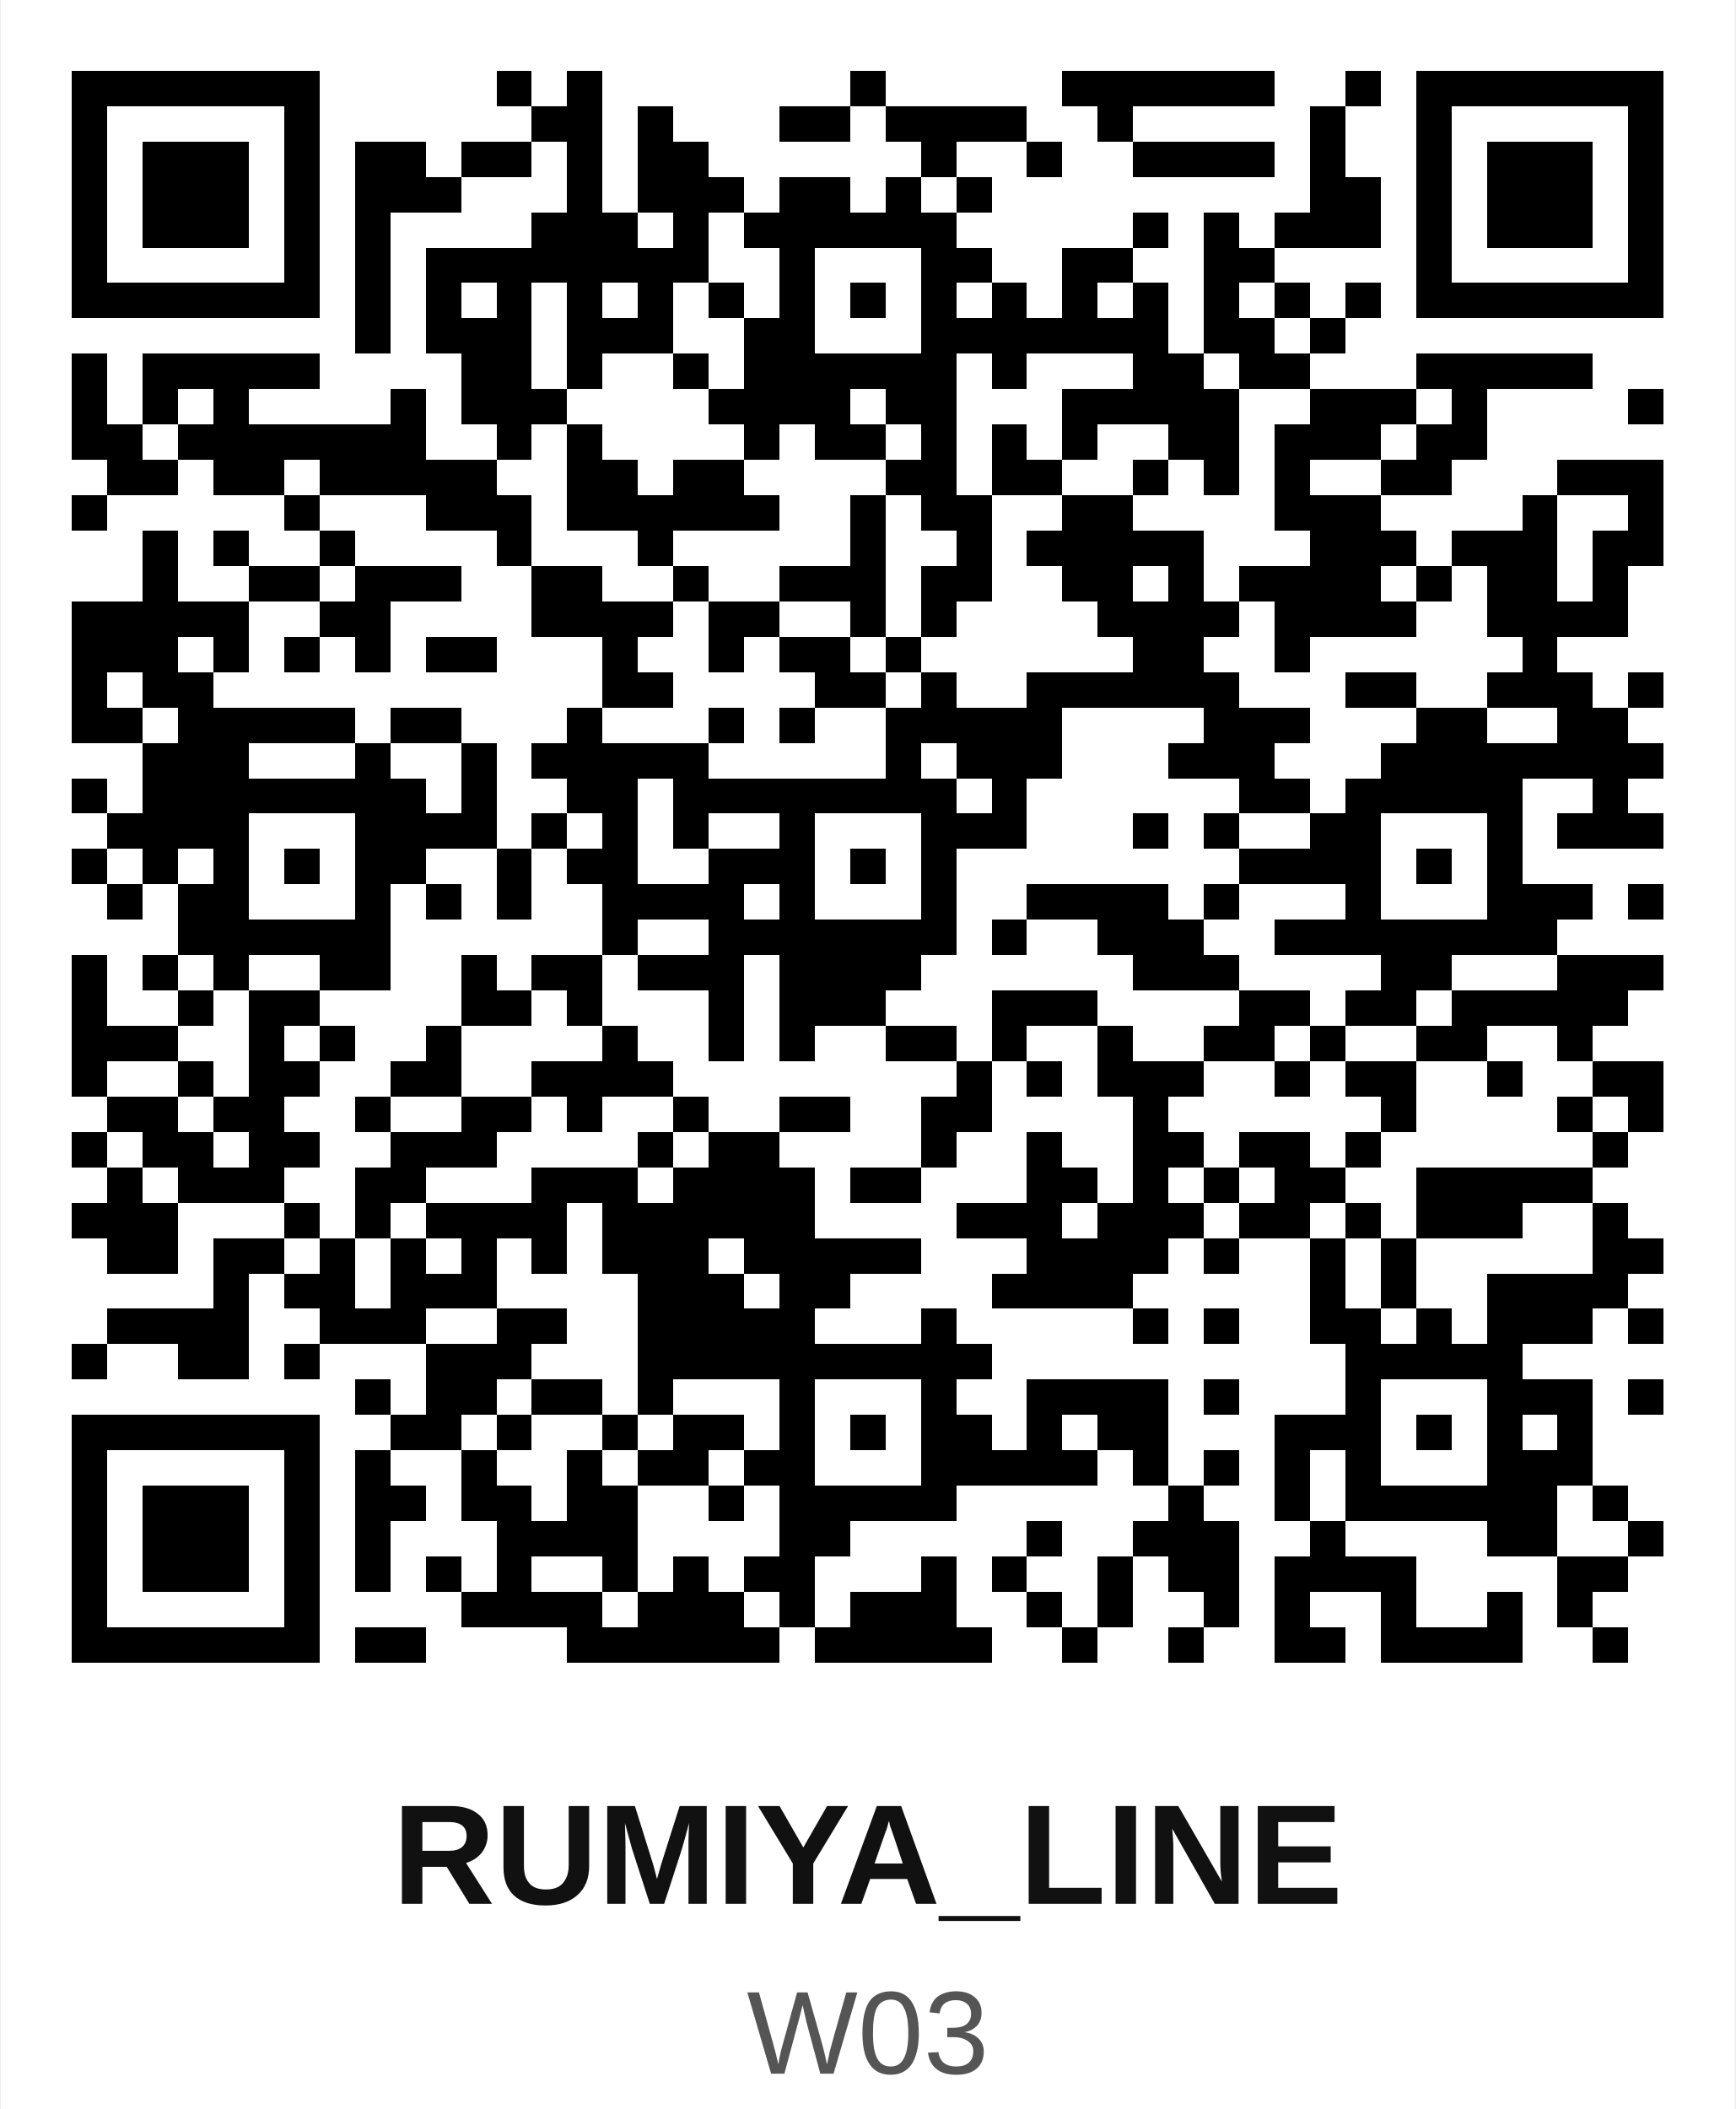
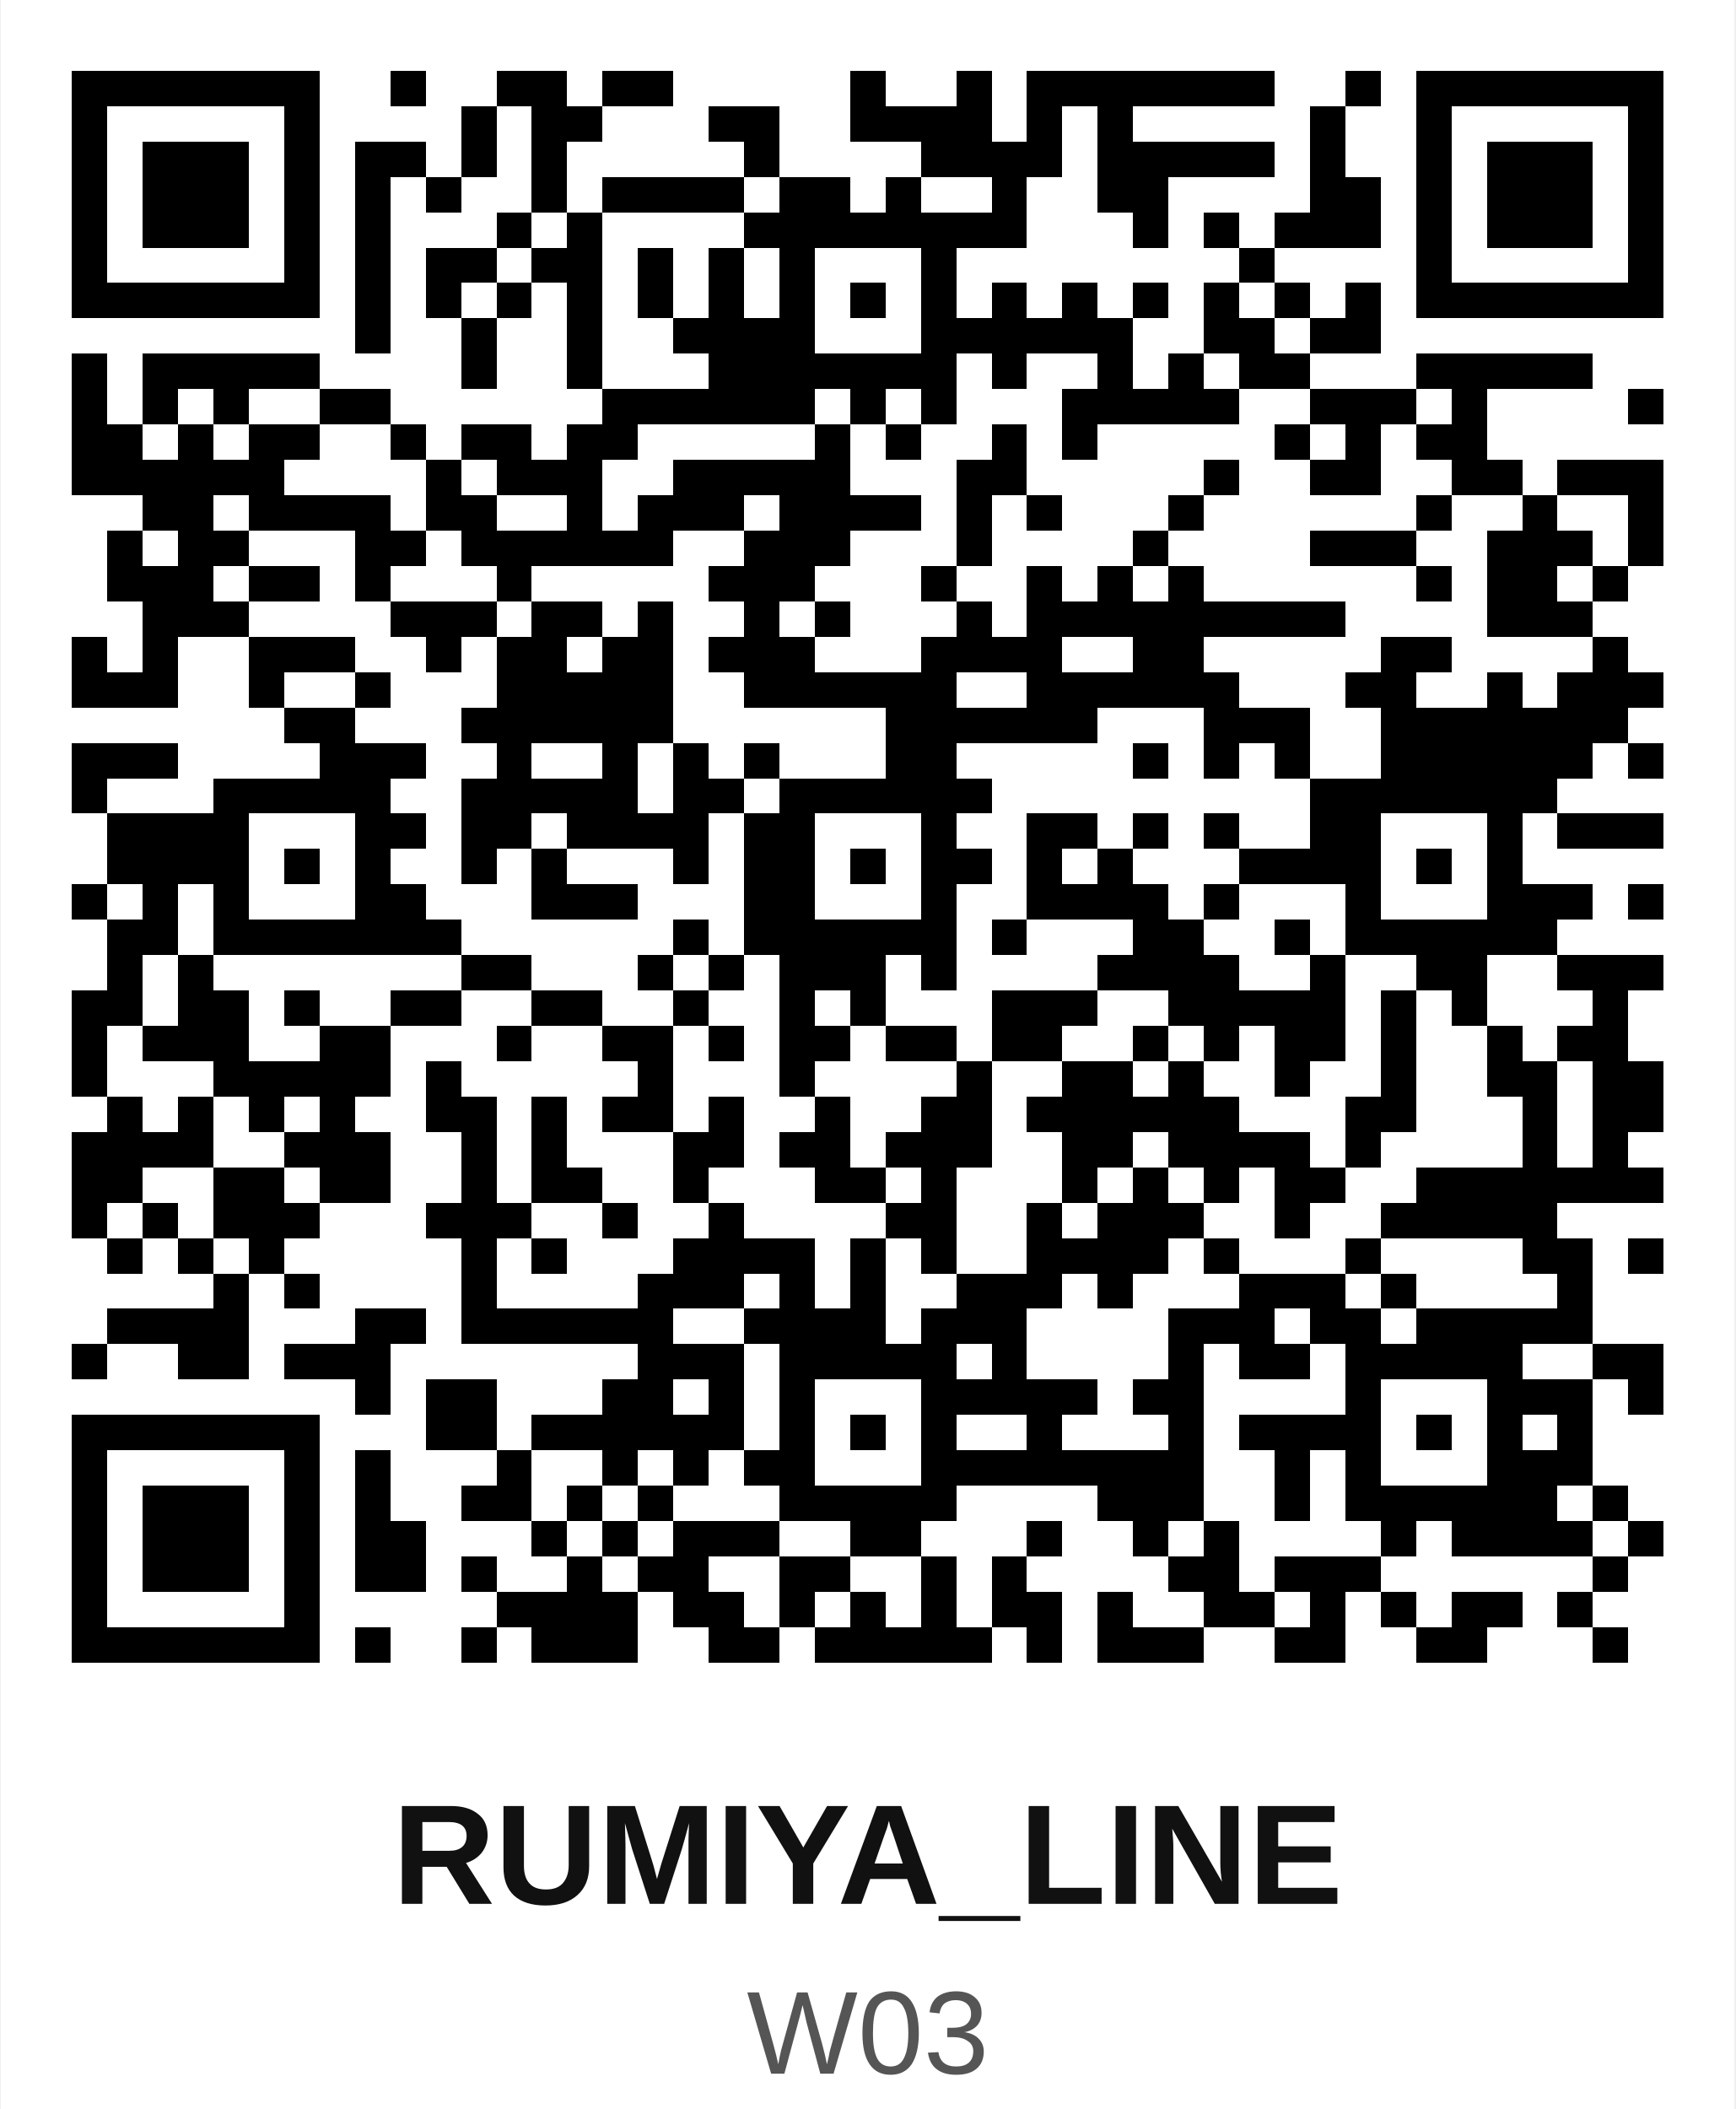
<svg xmlns="http://www.w3.org/2000/svg" width="200" height="243" viewBox="0 0 49.00 59.62" shape-rendering="crispEdges">
  <path fill="#ffffff" d="M0 0h49v49H0z" />
-   <path stroke="#000000" d="M2 2.5h7m5 0h1m1 0h1m7 0h1m5 0h6m2 0h1m1 0h7M2 3.5h1m5 0h1m6 0h2m1 0h1m3 0h2m1 0h4m2 0h1m5 0h1m2 0h1m5 0h1M2 4.5h1m1 0h3m1 0h1m1 0h2m1 0h2m1 0h1m1 0h2m6 0h1m2 0h1m2 0h4m1 0h1m2 0h1m1 0h3m1 0h1M2 5.5h1m1 0h3m1 0h1m1 0h3m3 0h1m1 0h3m1 0h2m1 0h1m1 0h1m9 0h2m1 0h1m1 0h3m1 0h1M2 6.5h1m1 0h3m1 0h1m1 0h1m4 0h3m1 0h1m1 0h6m5 0h1m1 0h1m1 0h3m1 0h1m1 0h3m1 0h1M2 7.5h1m5 0h1m1 0h1m1 0h8m2 0h1m3 0h2m2 0h2m2 0h2m4 0h1m5 0h1M2 8.5h7m1 0h1m1 0h1m1 0h1m1 0h1m1 0h1m1 0h1m1 0h1m1 0h1m1 0h1m1 0h1m1 0h1m1 0h1m1 0h1m1 0h1m1 0h1m1 0h7M10 9.5h1m1 0h3m1 0h3m2 0h2m3 0h7m1 0h2m1 0h1M2 10.5h1m1 0h5m4 0h2m1 0h1m2 0h1m1 0h6m1 0h1m3 0h2m1 0h2m3 0h5M2 11.5h1m1 0h1m1 0h1m4 0h1m1 0h3m4 0h4m1 0h2m3 0h5m2 0h3m1 0h1m4 0h1M2 12.5h2m1 0h7m2 0h1m1 0h1m4 0h1m1 0h2m1 0h1m1 0h1m1 0h1m2 0h2m1 0h3m1 0h2M3 13.5h2m1 0h2m1 0h5m2 0h2m1 0h2m4 0h2m1 0h2m2 0h1m1 0h1m1 0h1m2 0h2m3 0h3M2 14.5h1m5 0h1m3 0h3m1 0h6m2 0h1m1 0h2m2 0h2m4 0h3m4 0h1m2 0h1M4 15.5h1m1 0h1m2 0h1m4 0h1m3 0h1m5 0h1m2 0h1m1 0h5m3 0h3m1 0h3m1 0h2M4 16.5h1m2 0h2m1 0h3m2 0h2m2 0h1m2 0h3m1 0h2m2 0h2m1 0h1m1 0h4m1 0h1m1 0h2m1 0h1M2 17.5h5m2 0h2m4 0h4m1 0h2m2 0h1m1 0h1m4 0h4m1 0h4m2 0h4M2 18.5h3m1 0h1m1 0h1m1 0h1m1 0h2m3 0h1m2 0h1m1 0h2m1 0h1m6 0h2m2 0h1m6 0h1M2 19.5h1m1 0h2m11 0h2m4 0h2m1 0h1m2 0h6m3 0h2m2 0h3m1 0h1M2 20.5h2m1 0h5m1 0h2m3 0h1m3 0h1m1 0h1m2 0h5m4 0h3m3 0h2m2 0h2M4 21.5h3m3 0h1m2 0h1m1 0h5m5 0h1m1 0h3m3 0h3m3 0h8M2 22.5h1m1 0h8m1 0h1m2 0h2m1 0h8m1 0h1m6 0h2m1 0h5m2 0h1M3 23.5h4m3 0h4m1 0h1m1 0h1m1 0h1m2 0h1m3 0h3m3 0h1m1 0h1m2 0h2m3 0h1m1 0h3M2 24.5h1m1 0h1m1 0h1m1 0h1m1 0h2m2 0h1m1 0h2m2 0h3m1 0h1m1 0h1m8 0h4m1 0h1m1 0h1M3 25.5h1m1 0h2m3 0h1m1 0h1m1 0h1m2 0h4m1 0h1m3 0h1m2 0h4m1 0h1m3 0h1m3 0h3m1 0h1M5 26.5h6m6 0h1m2 0h7m1 0h1m2 0h3m2 0h8M2 27.5h1m1 0h1m1 0h1m2 0h2m2 0h1m1 0h2m1 0h3m1 0h4m6 0h3m4 0h2m3 0h3M2 28.5h1m2 0h1m1 0h2m4 0h2m1 0h1m3 0h1m1 0h3m3 0h3m4 0h2m1 0h2m1 0h5M2 29.5h3m2 0h1m1 0h1m2 0h1m4 0h1m2 0h1m1 0h1m2 0h2m1 0h1m2 0h1m2 0h2m1 0h1m2 0h2m2 0h1M2 30.5h1m2 0h1m1 0h2m2 0h2m2 0h4m8 0h1m1 0h1m1 0h3m2 0h1m1 0h2m2 0h1m2 0h2M3 31.5h2m1 0h2m2 0h1m2 0h2m1 0h1m2 0h1m2 0h2m2 0h2m4 0h1m6 0h1m4 0h1m1 0h1M2 32.5h1m1 0h2m1 0h2m2 0h3m4 0h1m1 0h2m4 0h1m2 0h1m2 0h2m1 0h2m1 0h1m6 0h1M3 33.5h1m1 0h3m2 0h2m3 0h3m1 0h4m1 0h2m3 0h2m1 0h1m1 0h1m1 0h2m2 0h5M2 34.5h3m3 0h1m1 0h1m1 0h4m1 0h6m4 0h3m1 0h3m1 0h2m1 0h1m1 0h3m2 0h1M3 35.5h2m1 0h2m1 0h1m1 0h1m1 0h1m1 0h1m1 0h3m1 0h5m3 0h4m1 0h1m2 0h1m1 0h1m5 0h2M6 36.5h1m1 0h2m1 0h3m4 0h3m1 0h2m4 0h4m5 0h1m1 0h1m2 0h4M3 37.5h4m2 0h3m2 0h2m2 0h5m3 0h1m5 0h1m1 0h1m2 0h2m1 0h1m1 0h3m1 0h1M2 38.5h1m2 0h2m1 0h1m3 0h3m3 0h10m10 0h5M10 39.5h1m1 0h2m1 0h2m1 0h1m3 0h1m3 0h1m2 0h4m1 0h1m3 0h1m3 0h3m1 0h1M2 40.5h7m2 0h2m1 0h1m2 0h1m1 0h2m1 0h1m1 0h1m1 0h2m1 0h1m1 0h2m3 0h3m1 0h1m1 0h1m1 0h1M2 41.5h1m5 0h1m1 0h1m2 0h1m2 0h1m1 0h2m1 0h2m3 0h5m1 0h1m1 0h1m1 0h1m1 0h1m3 0h3M2 42.5h1m1 0h3m1 0h1m1 0h2m1 0h2m1 0h2m2 0h1m1 0h5m6 0h1m2 0h1m1 0h6m1 0h1M2 43.5h1m1 0h3m1 0h1m1 0h1m3 0h4m4 0h2m5 0h1m2 0h3m2 0h1m4 0h2m2 0h1M2 44.5h1m1 0h3m1 0h1m1 0h1m1 0h1m1 0h1m2 0h1m1 0h1m1 0h2m3 0h1m1 0h1m2 0h1m1 0h2m1 0h4m4 0h2M2 45.5h1m5 0h1m4 0h4m1 0h3m1 0h1m1 0h3m2 0h1m1 0h1m2 0h1m1 0h1m2 0h1m2 0h1m1 0h1M2 46.5h7m1 0h2m4 0h6m1 0h5m2 0h1m2 0h1m2 0h2m1 0h4m2 0h1" />
+   <path stroke="#000000" d="M2 2.5h7m2 0h1m2 0h2m1 0h2m5 0h1m2 0h1m1 0h7m2 0h1m1 0h7M2 3.5h1m5 0h1m4 0h1m1 0h2m3 0h2m2 0h4m1 0h1m1 0h1m5 0h1m2 0h1m5 0h1M2 4.5h1m1 0h3m1 0h1m1 0h2m1 0h1m1 0h1m5 0h1m4 0h4m1 0h5m1 0h1m2 0h1m1 0h3m1 0h1M2 5.5h1m1 0h3m1 0h1m1 0h1m1 0h1m2 0h1m1 0h4m1 0h2m1 0h1m2 0h1m2 0h2m4 0h2m1 0h1m1 0h3m1 0h1M2 6.5h1m1 0h3m1 0h1m1 0h1m3 0h1m1 0h1m4 0h8m3 0h1m1 0h1m1 0h3m1 0h1m1 0h3m1 0h1M2 7.5h1m5 0h1m1 0h1m1 0h2m1 0h2m1 0h1m1 0h1m1 0h1m3 0h1m8 0h1m4 0h1m5 0h1M2 8.5h7m1 0h1m1 0h1m1 0h1m1 0h1m1 0h1m1 0h1m1 0h1m1 0h1m1 0h1m1 0h1m1 0h1m1 0h1m1 0h1m1 0h1m1 0h1m1 0h7M10 9.5h1m2 0h1m2 0h1m2 0h4m3 0h6m2 0h2m1 0h2M2 10.5h1m1 0h5m4 0h1m2 0h1m3 0h7m1 0h1m2 0h1m1 0h1m1 0h2m3 0h5M2 11.5h1m1 0h1m1 0h1m2 0h2m6 0h6m1 0h1m1 0h1m3 0h5m2 0h3m1 0h1m4 0h1M2 12.5h2m1 0h1m1 0h2m2 0h1m1 0h2m1 0h2m5 0h1m1 0h1m2 0h1m1 0h1m5 0h1m1 0h1m1 0h2M2 13.5h6m4 0h1m1 0h3m2 0h5m3 0h2m5 0h1m2 0h2m2 0h2m1 0h3M4 14.5h2m1 0h4m1 0h2m2 0h1m1 0h3m1 0h4m1 0h1m1 0h1m3 0h1m6 0h1m2 0h1m2 0h1M3 15.5h1m1 0h2m3 0h2m1 0h6m2 0h3m3 0h1m4 0h1m4 0h3m2 0h3m1 0h1M3 16.5h3m1 0h2m1 0h1m3 0h1m5 0h3m3 0h1m2 0h1m1 0h1m1 0h1m6 0h1m1 0h2m1 0h1M4 17.5h3m4 0h3m1 0h2m1 0h1m2 0h1m1 0h1m3 0h1m1 0h9m4 0h3M2 18.5h1m1 0h1m2 0h3m2 0h1m1 0h2m1 0h2m1 0h3m3 0h4m2 0h2m5 0h2m4 0h1M2 19.5h3m2 0h1m2 0h1m3 0h5m2 0h6m2 0h6m3 0h2m2 0h1m1 0h3M8 20.5h2m3 0h6m6 0h6m3 0h3m2 0h7M2 21.5h3m4 0h3m2 0h1m2 0h1m1 0h1m1 0h1m3 0h2m5 0h1m1 0h1m1 0h1m2 0h6m1 0h1M2 22.5h1m3 0h5m2 0h5m1 0h2m1 0h6m9 0h7M3 23.5h4m3 0h2m1 0h2m1 0h4m1 0h2m3 0h1m2 0h2m1 0h1m1 0h1m2 0h2m3 0h1m1 0h3M3 24.5h4m1 0h1m1 0h1m2 0h1m1 0h1m3 0h1m1 0h2m1 0h1m1 0h2m1 0h1m1 0h1m3 0h4m1 0h1m1 0h1M2 25.5h1m1 0h1m1 0h1m3 0h2m3 0h3m3 0h2m3 0h1m2 0h4m1 0h1m3 0h1m3 0h3m1 0h1M3 26.5h2m1 0h7m6 0h1m1 0h6m1 0h1m3 0h2m2 0h1m1 0h6M3 27.5h1m1 0h1m7 0h2m3 0h1m1 0h1m1 0h3m1 0h1m4 0h4m2 0h1m2 0h2m2 0h3M2 28.5h2m1 0h2m1 0h1m2 0h2m2 0h2m2 0h1m2 0h1m1 0h1m3 0h3m2 0h5m1 0h1m1 0h1m3 0h1M2 29.5h1m1 0h3m2 0h2m3 0h1m2 0h2m1 0h1m1 0h2m1 0h2m1 0h2m2 0h1m1 0h1m1 0h2m1 0h1m2 0h1m1 0h2M2 30.5h1m3 0h5m1 0h1m5 0h1m3 0h1m4 0h1m2 0h2m1 0h1m2 0h1m2 0h1m2 0h2m1 0h2M3 31.5h1m1 0h1m1 0h1m1 0h1m2 0h2m1 0h1m1 0h2m1 0h1m2 0h1m2 0h2m1 0h6m3 0h2m3 0h1m1 0h2M2 32.5h4m2 0h3m2 0h1m1 0h1m3 0h2m1 0h2m1 0h3m2 0h2m1 0h4m1 0h1m4 0h1m1 0h1M2 33.5h2m2 0h2m1 0h2m2 0h1m1 0h2m2 0h1m3 0h2m1 0h1m3 0h1m1 0h1m1 0h1m1 0h2m2 0h7M2 34.5h1m1 0h1m1 0h3m3 0h3m2 0h1m2 0h1m4 0h2m2 0h1m1 0h3m2 0h1m2 0h5M3 35.5h1m1 0h1m1 0h1m5 0h1m1 0h1m3 0h4m1 0h1m1 0h1m2 0h4m1 0h1m3 0h1m4 0h2m1 0h1M6 36.5h1m1 0h1m4 0h1m4 0h3m1 0h1m1 0h1m2 0h3m1 0h1m3 0h3m1 0h1m4 0h1M3 37.5h4m3 0h2m1 0h6m2 0h4m1 0h3m4 0h3m1 0h2m1 0h5M2 38.5h1m2 0h2m1 0h3m7 0h3m1 0h5m1 0h1m4 0h1m1 0h2m1 0h5m2 0h2M10 39.5h1m1 0h2m3 0h2m1 0h1m1 0h1m3 0h5m1 0h2m4 0h1m3 0h3m1 0h1M2 40.5h7m3 0h2m1 0h6m1 0h1m1 0h1m1 0h1m2 0h1m3 0h1m1 0h4m1 0h1m1 0h1m1 0h1M2 41.5h1m5 0h1m1 0h1m3 0h1m2 0h1m1 0h1m1 0h2m3 0h8m2 0h1m1 0h1m3 0h3M2 42.5h1m1 0h3m1 0h1m1 0h1m2 0h2m1 0h1m1 0h1m3 0h5m4 0h3m2 0h1m1 0h6m1 0h1M2 43.5h1m1 0h3m1 0h1m1 0h2m3 0h1m1 0h1m1 0h3m2 0h2m3 0h1m2 0h1m1 0h1m4 0h1m1 0h4m1 0h1M2 44.5h1m1 0h3m1 0h1m1 0h2m1 0h1m2 0h1m1 0h2m2 0h2m2 0h1m1 0h1m4 0h2m1 0h3m6 0h1M2 45.5h1m5 0h1m5 0h4m1 0h2m1 0h1m1 0h1m1 0h1m1 0h2m1 0h1m2 0h2m1 0h1m1 0h1m1 0h2m1 0h1M2 46.5h7m1 0h1m2 0h1m1 0h3m2 0h2m1 0h5m1 0h1m1 0h3m2 0h2m2 0h2m3 0h1" />
  <rect x="0" y="49.00" width="49.00" height="10.62" fill="#ffffff" />
  <text x="24.50" y="53.82" text-anchor="middle" font-family="Arial,Helvetica,sans-serif" font-size="4.02" font-weight="bold" fill="#111111">RUMIYA_LINE</text>
  <text x="24.50" y="58.62" text-anchor="middle" font-family="Arial,Helvetica,sans-serif" font-size="3.33" font-weight="normal" fill="#555555">W03</text>
</svg>
